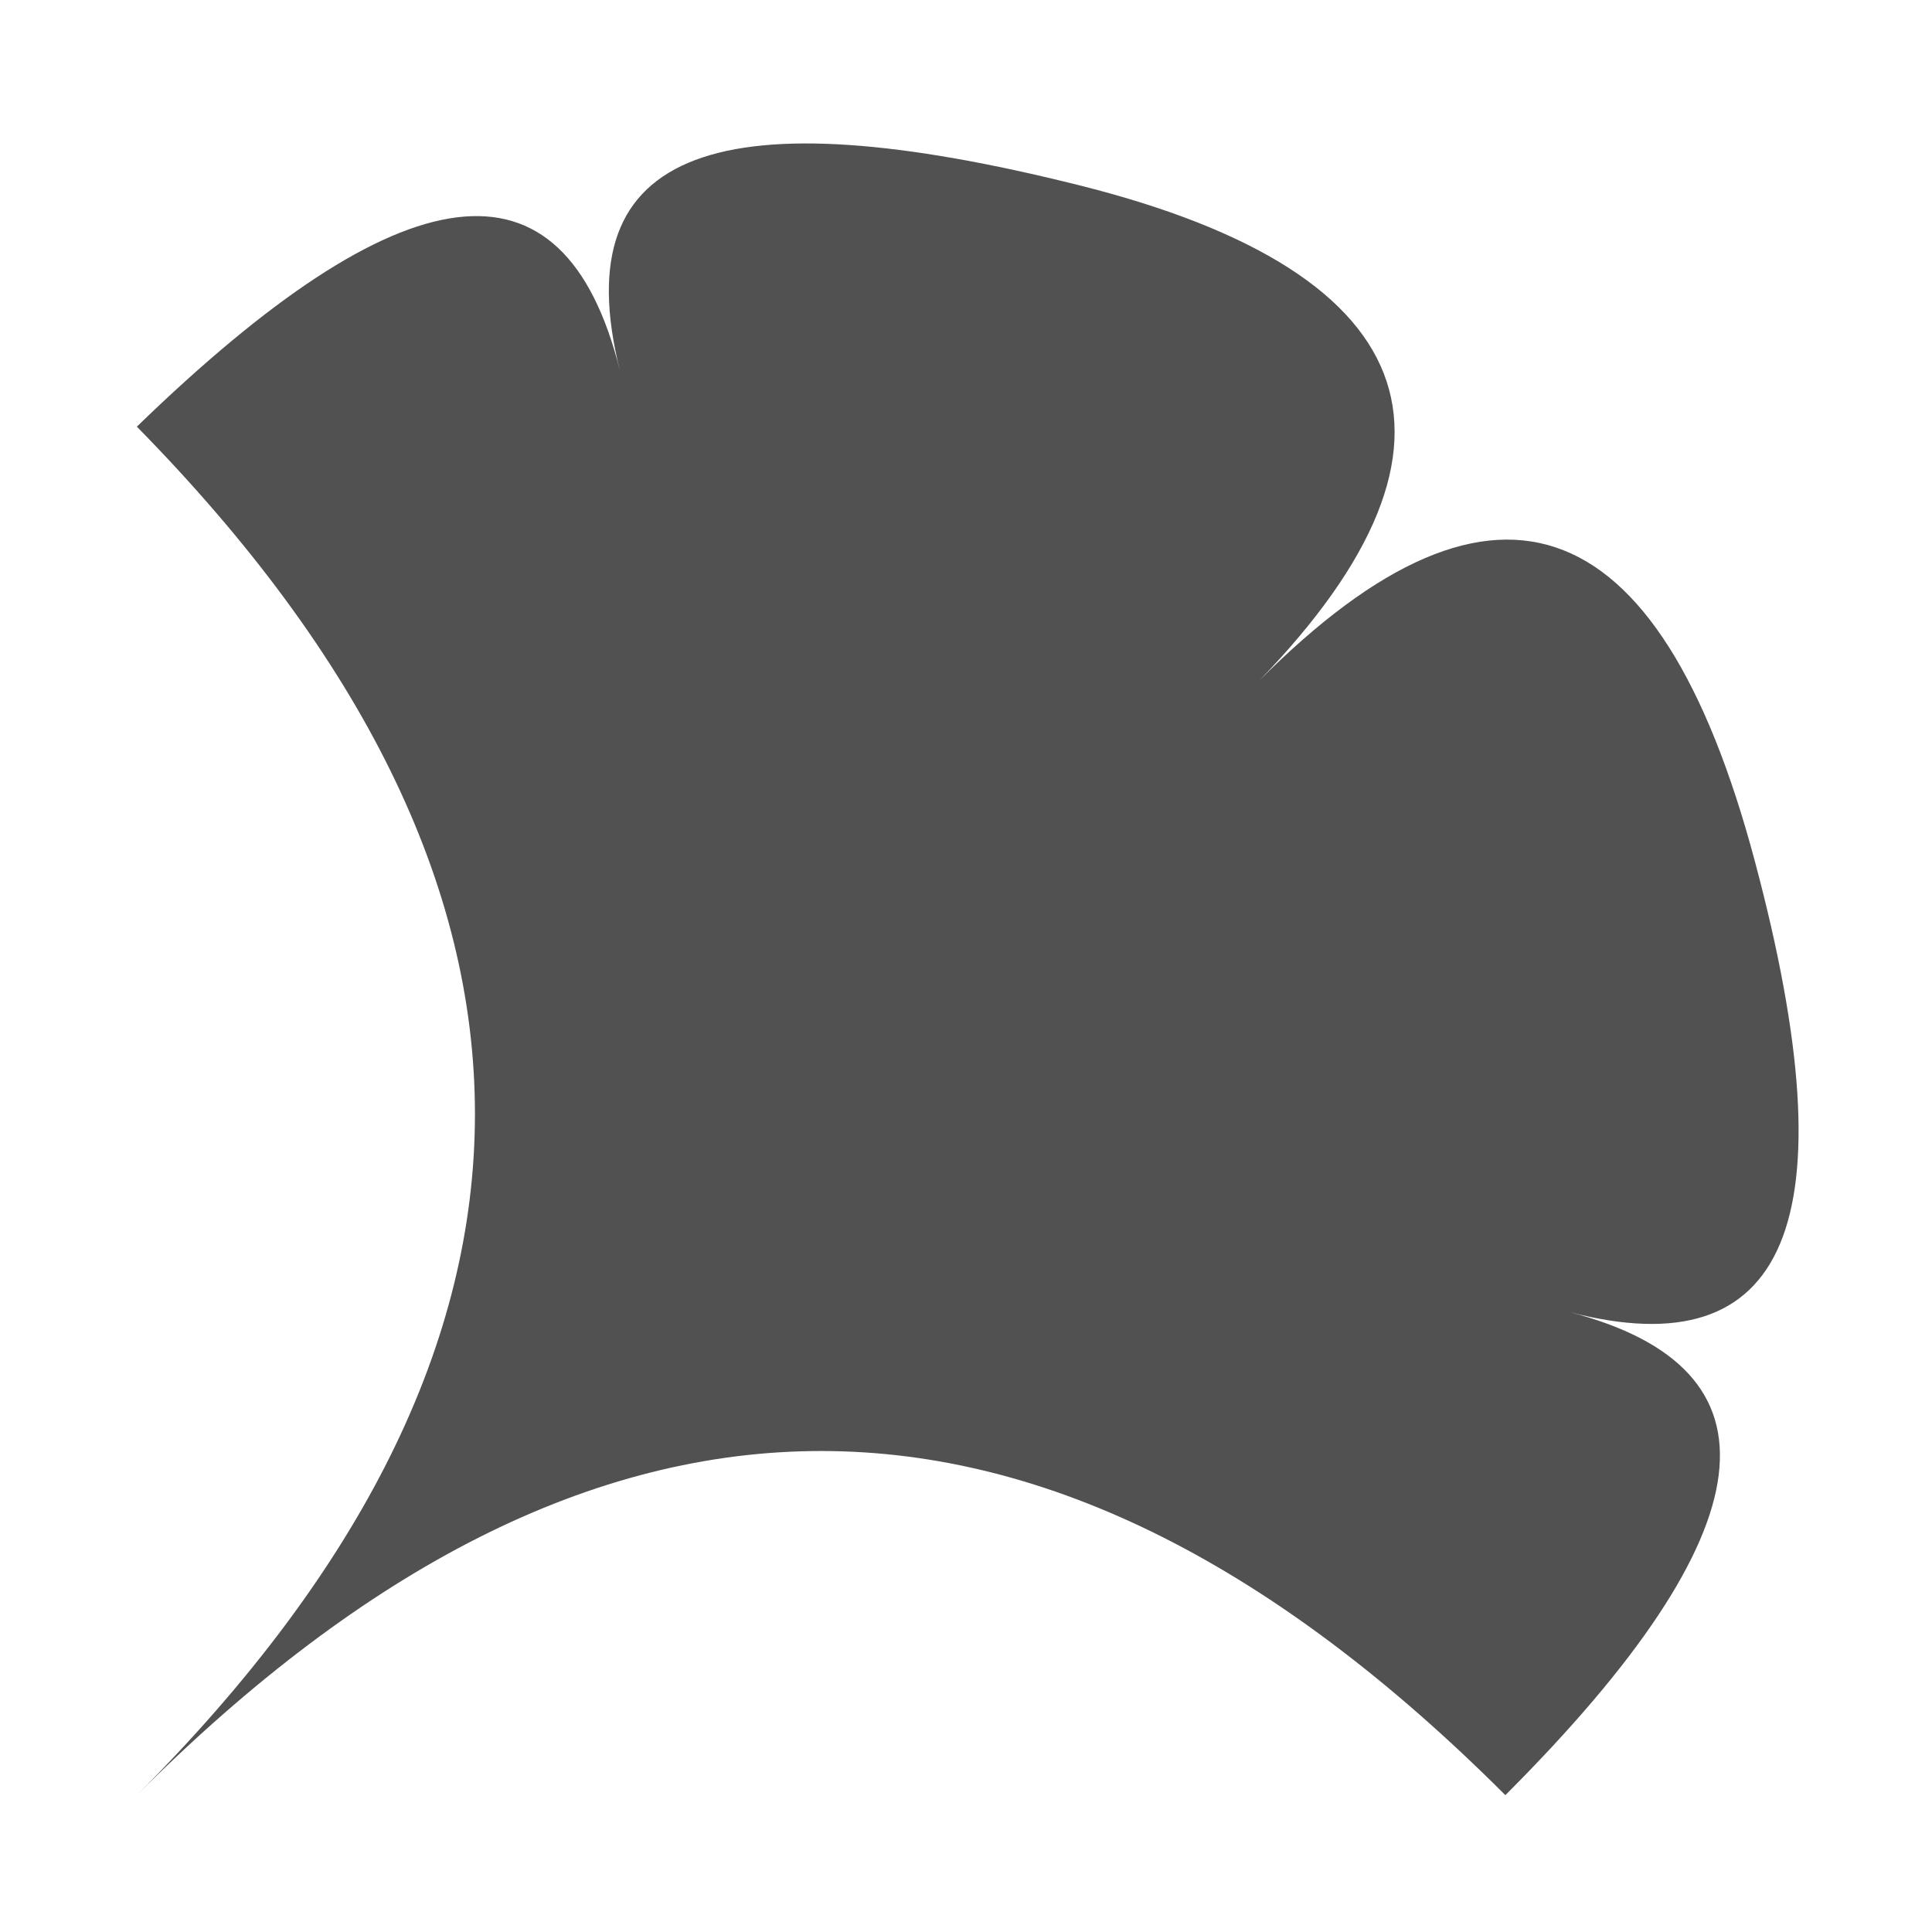
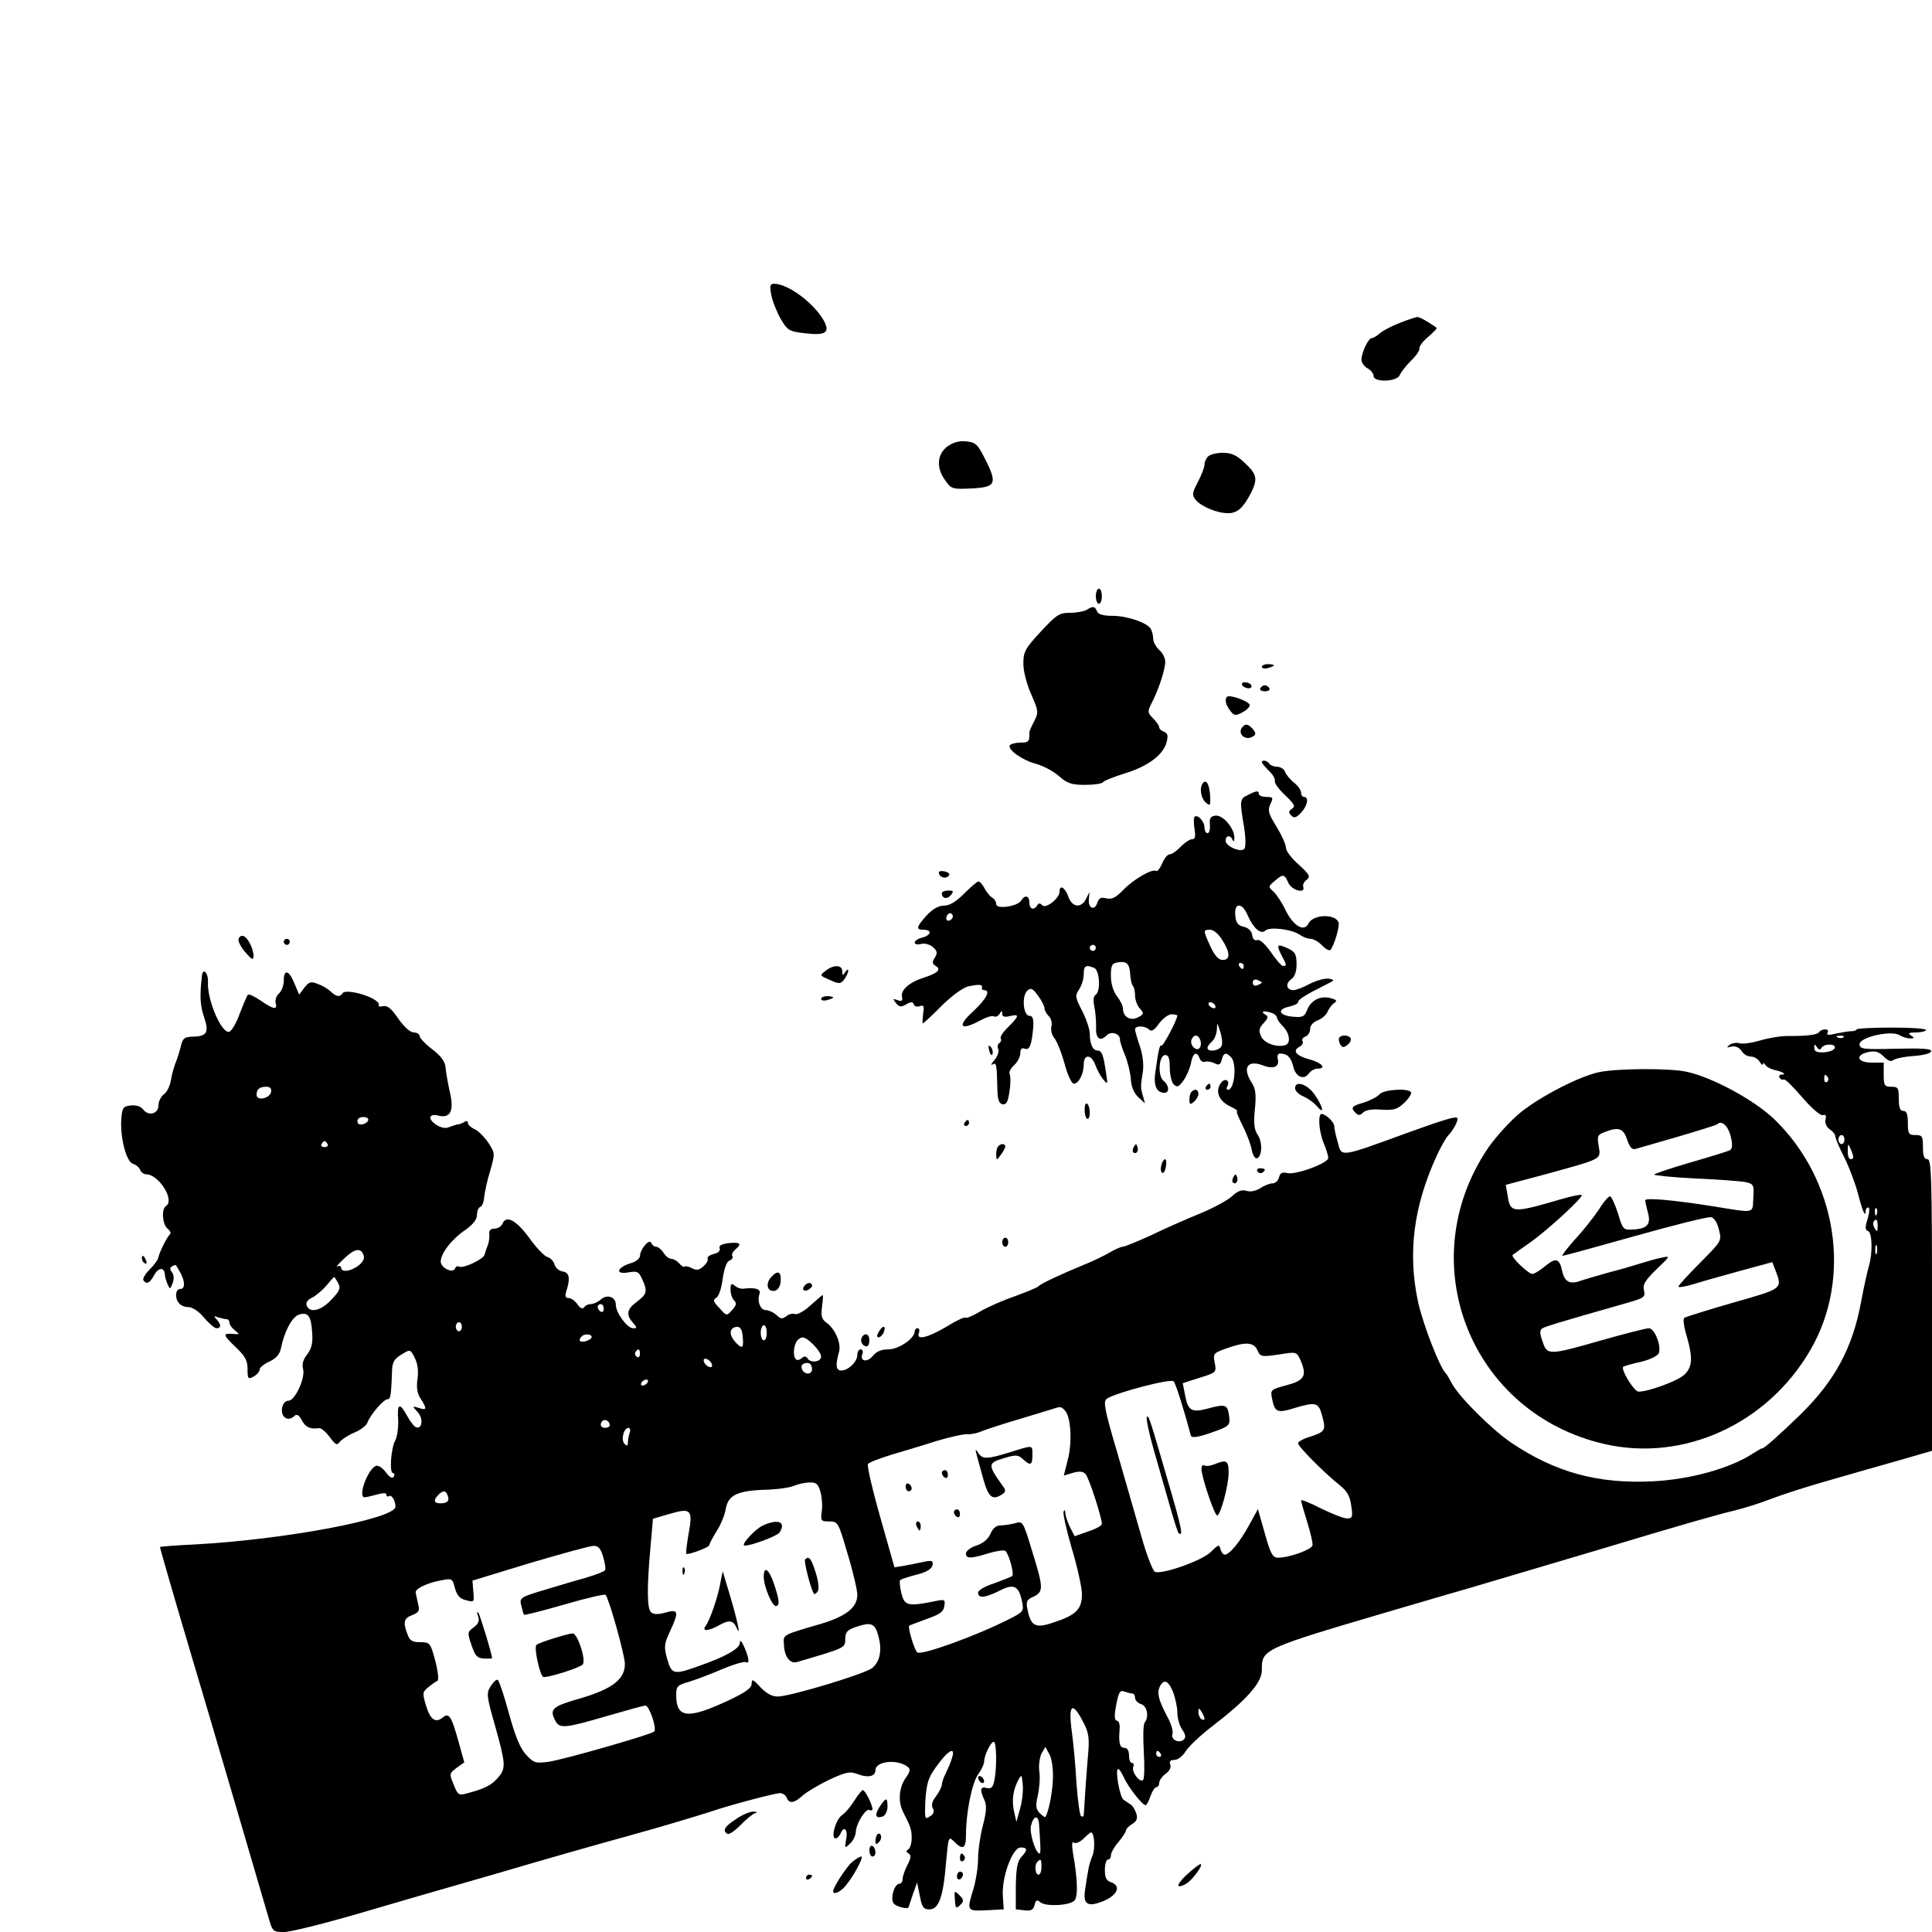
- <svg xmlns="http://www.w3.org/2000/svg" version="1.1" x="0px" y="0px" width="24px" height="24px" viewBox="0 0 24 24">
-   <style type="text/css">
- 	.st0{fill:#515151;}
- </style>
-   <path class="st0" d="M1.7,22.3c5.7-5.7,11.3-5.7,17,0c3.3-3.3,3.5-5.3,0.8-6c2.7,0.7,3.5-1.1,2.3-5.6s-3.3-5.2-6.3-2.1  c3-3,2.3-5.2-2.1-6.3S7,1.8,7.7,4.6C7,1.8,5,2.1,1.7,5.3C7.3,11,7.3,16.7,1.7,22.3" />
+ <svg xmlns="http://www.w3.org/2000/svg" version="1.0" width="640pt" height="640pt" viewBox="0 0 640 640" preserveAspectRatio="xMidYMid meet">
+   <g transform="translate(0,640) scale(0.1,-0.1)" fill="#000000" stroke="none">
+     <path d="M2555 5423 c4 -21 18 -56 31 -79 23 -39 28 -42 81 -48 67 -8 83 2 63 40 -32 59 -119 124 -166 124 -13 0 -15 -7 -9 -37z" />
+     <path d="M4636 5330 c-26 -10 -56 -26 -65 -34 -10 -9 -22 -16 -27 -16 -11 0 -34 -48 -34 -72 0 -9 9 -22 20 -28 11 -6 20 -17 20 -25 0 -23 79 -20 87 3 4 9 20 30 37 47 17 16 30 35 28 41 -1 7 12 24 29 38 17 15 30 28 28 30 -24 18 -56 36 -64 36 -5 -1 -32 -9 -59 -20z" />
+     <path d="M3137 4920 c-33 -26 -36 -70 -6 -111 20 -29 24 -30 87 -27 81 4 87 15 45 98 -25 50 -32 55 -64 58 -24 2 -43 -4 -62 -18z" />
+     <path d="M4002 4888 c-7 -7 -12 -19 -12 -27 0 -9 -10 -35 -22 -58 -19 -36 -20 -43 -7 -59 18 -22 71 -44 107 -44 31 0 50 17 76 67 23 46 20 62 -20 99 -27 26 -44 34 -73 34 -20 0 -42 -5 -49 -12z" />
+     <path d="M3630 4425 c0 -14 5 -25 10 -25 6 0 10 11 10 25 0 14 -4 25 -10 25 -5 0 -10 -11 -10 -25z" />
+     <path d="M3600 4380 c-8 -5 -33 -10 -55 -10 -36 0 -45 -6 -97 -62 -52 -56 -58 -67 -58 -106 0 -26 11 -68 26 -102 24 -55 25 -59 10 -89 -9 -17 -16 -33 -16 -36 1 -31 -2 -35 -29 -35 -17 0 -32 -4 -36 -9 -8 -14 42 -50 89 -62 22 -6 56 -24 74 -40 27 -24 41 -29 87 -29 29 0 56 4 59 9 3 5 37 18 75 30 75 23 126 62 136 104 5 20 3 28 -9 33 -9 3 -16 10 -16 15 0 5 -9 18 -20 29 -19 19 -19 23 -6 49 23 43 46 113 46 139 0 12 -9 30 -20 39 -11 10 -20 27 -20 38 0 11 -4 25 -8 32 -13 21 -79 43 -127 43 -31 0 -47 5 -51 15 -7 17 -13 18 -34 5z" />
+     <path d="M4180 4191 c0 -5 9 -7 20 -4 11 3 20 7 20 9 0 2 -9 4 -20 4 -11 0 -20 -4 -20 -9z" />
+     <path d="M4115 4130 c3 -5 13 -10 21 -10 8 0 12 5 9 10 -3 6 -13 10 -21 10 -8 0 -12 -4 -9 -10z" />
+     <path d="M4175 4120 c-3 -5 3 -10 15 -10 12 0 18 5 15 10 -3 6 -10 10 -15 10 -5 0 -12 -4 -15 -10z" />
+     <path d="M4065 4092 c-9 -9 -5 -26 10 -46 13 -17 18 -18 40 -6 14 7 25 18 25 24 0 12 -66 36 -75 28z" />
+     <path d="M4117 3993 c-21 -21 7 -49 33 -33 11 7 11 11 1 24 -15 17 -24 20 -34 9z" />
+     <path d="M4180 3875 c0 -3 11 -16 23 -28 13 -12 22 -27 20 -34 -2 -6 13 -28 34 -47 31 -30 35 -37 23 -45 -12 -8 -12 -13 -2 -23 9 -9 16 -7 32 10 21 22 27 52 10 52 -5 0 -10 6 -10 14 0 8 -10 23 -23 33 -13 10 -26 26 -30 36 -3 9 -15 17 -26 17 -11 0 -23 5 -26 10 -7 11 -25 14 -25 5z" />
+     <path d="M3985 3806 c-13 -15 -7 -52 11 -66 12 -10 14 -8 13 16 -1 42 -12 65 -24 50z" />
+     <path d="M4133 3766 c-26 -12 -27 -17 -12 -105 6 -37 6 -68 1 -73 -13 -13 -62 9 -62 27 0 18 16 20 23 3 3 -8 6 -5 6 5 2 31 -38 79 -63 75 -16 -2 -20 -9 -18 -30 1 -16 -2 -28 -8 -28 -5 0 -10 8 -10 19 0 20 -23 45 -33 35 -3 -3 -3 -21 0 -40 4 -25 2 -34 -8 -34 -8 0 -25 -12 -38 -25 -13 -14 -29 -25 -36 -25 -7 0 -18 -13 -25 -30 -7 -16 -16 -28 -20 -25 -13 8 -74 -27 -108 -62 -26 -27 -39 -33 -57 -29 -18 5 -25 1 -30 -15 -9 -27 -31 -18 -28 12 l2 24 -11 -22 c-16 -33 -47 -29 -59 7 -11 30 -29 41 -29 17 0 -23 -45 -58 -57 -46 -8 8 -13 8 -17 0 -11 -18 -26 -13 -26 9 0 23 -15 27 -27 7 -12 -20 -83 -30 -83 -12 0 8 -6 18 -14 22 -7 4 -18 18 -25 31 -6 12 -15 22 -20 22 -4 0 -25 -18 -47 -40 -27 -27 -48 -40 -67 -40 -18 0 -37 -11 -57 -32 -35 -39 -37 -48 -10 -48 28 0 25 -18 -5 -26 -14 -3 -25 -11 -25 -16 0 -6 9 -8 21 -5 11 3 29 -1 39 -10 15 -13 16 -20 7 -35 -10 -15 -9 -21 3 -28 19 -12 6 -24 -41 -39 -47 -15 -76 -41 -71 -63 3 -14 -1 -16 -15 -11 -16 6 -16 5 -5 -10 11 -13 17 -14 34 -4 16 9 22 9 25 0 2 -7 11 -9 20 -6 13 5 15 0 11 -25 -2 -18 -3 -32 -1 -32 2 0 31 26 63 59 36 35 72 61 90 64 34 7 46 6 43 -5 -2 -5 2 -8 7 -8 23 0 7 -30 -37 -71 -54 -49 -42 -65 23 -30 20 11 41 18 47 14 5 -3 13 1 18 8 7 12 9 12 9 0 0 -9 8 -11 25 -7 33 8 32 1 -5 -36 -17 -16 -28 -33 -25 -38 3 -5 1 -11 -4 -15 -6 -3 -8 -12 -4 -21 3 -8 -3 -24 -13 -36 -11 -12 -13 -18 -6 -14 13 8 14 0 16 -84 1 -33 5 -45 17 -48 13 -2 18 8 23 42 4 25 4 51 1 57 -4 6 2 19 14 30 12 11 21 29 21 40 0 15 5 19 15 15 16 -6 23 14 28 74 1 25 -2 35 -13 35 -21 0 -26 68 -6 84 11 10 18 6 35 -18 12 -16 21 -34 21 -41 0 -6 6 -18 14 -26 8 -7 12 -23 9 -34 -3 -11 1 -28 9 -38 8 -9 24 -47 34 -84 10 -38 24 -68 31 -68 16 0 33 32 33 64 0 35 25 34 38 -1 6 -16 17 -37 26 -48 16 -19 16 -18 10 20 -9 62 -14 75 -29 75 -15 0 -25 22 -25 56 0 14 -11 47 -25 75 -24 46 -24 51 -10 72 8 12 15 34 15 49 0 29 6 33 34 22 19 -7 23 -79 5 -90 -7 -4 -8 -18 -4 -38 4 -17 6 -48 6 -68 -2 -39 13 -50 36 -27 14 14 43 5 43 -14 0 -8 8 -32 17 -53 9 -22 17 -56 19 -78 1 -25 10 -46 24 -60 l23 -21 -7 25 c-8 28 -8 31 0 81 3 22 0 54 -10 83 -9 26 -16 51 -16 56 0 13 33 13 47 -1 7 -7 17 -2 32 20 13 17 31 31 42 31 10 0 19 -2 19 -4 0 -14 -48 -105 -53 -100 -5 6 -10 -16 -21 -97 -4 -37 7 -59 31 -59 18 0 16 25 -3 40 -20 17 -15 85 6 85 11 0 15 -11 15 -42 0 -23 6 -48 13 -55 11 -11 16 -9 32 12 10 14 21 39 25 57 6 35 19 43 29 17 3 -9 12 -14 19 -11 6 2 20 0 30 -5 15 -8 20 -5 24 11 6 24 14 26 31 9 20 -20 12 -108 -10 -108 -5 0 -6 5 -3 10 12 20 -7 32 -21 12 -19 -27 -7 -58 29 -76 18 -9 29 -16 25 -16 -4 0 4 -21 17 -46 13 -25 27 -61 31 -80 3 -19 11 -33 18 -31 17 6 19 54 2 78 -11 17 -14 37 -9 85 5 49 2 69 -11 88 -31 49 -14 76 37 57 35 -14 56 -5 50 20 -3 12 0 19 8 19 23 0 36 -13 43 -43 8 -34 34 -46 51 -24 7 10 20 17 29 17 31 0 16 19 -24 30 -46 12 -60 29 -36 42 9 5 14 13 11 19 -4 5 1 12 9 15 9 3 16 15 16 25 0 12 10 23 25 29 14 5 28 18 32 27 4 10 13 23 21 29 13 9 11 12 -12 18 -33 8 -64 -8 -76 -40 -9 -22 -15 -25 -47 -22 -46 4 -54 24 -14 33 17 4 31 10 31 15 0 9 24 24 90 57 32 16 33 17 12 21 -13 2 -41 -6 -63 -17 -22 -12 -46 -21 -54 -21 -23 0 -28 21 -9 35 13 9 19 25 19 51 0 33 -5 41 -28 52 -36 17 -40 13 -22 -22 18 -33 18 -36 5 -36 -5 0 -23 21 -40 46 -19 27 -37 43 -45 40 -9 -3 -15 3 -17 17 -2 13 -12 23 -28 27 -19 4 -26 13 -28 38 -4 43 23 43 41 0 18 -42 44 -65 58 -51 14 14 87 5 114 -13 11 -8 27 -14 37 -14 9 0 26 -10 38 -22 11 -12 23 -18 27 -15 12 13 32 79 27 92 -12 29 -86 26 -100 -5 -14 -28 -49 -8 -75 44 -12 26 -31 54 -41 63 -17 15 -17 17 4 34 28 25 33 24 46 -6 12 -25 58 -37 49 -12 -2 6 3 17 12 23 13 10 9 17 -27 50 -23 20 -42 45 -42 55 0 11 -14 42 -31 70 -27 43 -30 54 -21 75 11 22 9 24 -13 24 -14 0 -25 5 -25 10 0 12 -8 11 -37 -4z m-978 -407 c-10 -15 -25 -10 -19 6 4 8 10 12 15 9 5 -3 7 -10 4 -15z m894 -73 c27 -42 27 -66 1 -66 -13 0 -26 14 -40 44 -25 55 -25 56 -1 56 11 0 28 -14 40 -34z m-419 -26 c0 -5 -4 -10 -10 -10 -5 0 -10 5 -10 10 0 6 5 10 10 10 6 0 10 -4 10 -10z m114 -88 c1 -17 5 -34 9 -38 4 -4 7 -19 7 -32 0 -14 7 -33 16 -43 14 -16 14 -18 -6 -29 -25 -13 -50 1 -50 29 0 9 -9 27 -20 41 -12 16 -20 41 -20 67 0 35 3 42 23 45 29 5 39 -4 41 -40z m376 28 c0 -5 -2 -10 -4 -10 -3 0 -8 5 -11 10 -3 6 -1 10 4 10 6 0 11 -4 11 -10z m60 -55 c0 -2 -7 -5 -15 -9 -9 -3 -15 0 -15 9 0 9 6 12 15 9 8 -4 15 -7 15 -9z m-155 -75 c3 -5 2 -10 -4 -10 -5 0 -13 5 -16 10 -3 6 -2 10 4 10 5 0 13 -4 16 -10z m189 -26 c9 -3 16 -10 16 -15 0 -5 9 -18 20 -29 22 -22 27 -56 8 -62 -27 -9 -70 6 -80 28 -9 19 -8 28 8 45 16 17 16 22 4 29 -17 11 0 13 24 4z m-167 -108 c-7 -17 -47 -23 -47 -7 0 5 7 14 15 21 8 7 15 24 16 39 1 25 1 25 11 -6 6 -18 8 -39 5 -47z m-71 19 c3 -8 3 -19 -1 -25 -10 -16 -35 7 -28 26 7 18 22 18 29 -1z" />
+     <path d="M3110 3510 c0 -15 21 -23 32 -12 6 6 2 11 -11 15 -12 3 -21 1 -21 -3z" />
+     <path d="M3120 3441 c0 -18 18 -21 30 -6 10 13 9 15 -9 15 -11 0 -21 -4 -21 -9z" />
+     <path d="M790 3286 c0 -8 11 -28 25 -43 19 -22 24 -24 25 -11 0 27 -22 68 -37 68 -7 0 -13 -6 -13 -14z" />
+     <path d="M940 3280 c0 -5 5 -10 10 -10 6 0 10 5 10 10 0 6 -4 10 -10 10 -5 0 -10 -4 -10 -10z" />
+     <path d="M2736 3185 c-22 -17 -22 -16 19 -34 25 -11 31 -10 42 5 7 10 13 23 13 28 0 6 -5 4 -10 -4 -8 -13 -10 -12 -10 3 0 21 -28 22 -54 2z" />
+     <path d="M669 3168 c-8 -68 -6 -99 7 -137 17 -51 10 -64 -37 -65 -29 -1 -34 -5 -41 -36 -5 -19 -13 -44 -18 -55 -4 -11 -11 -35 -14 -54 -3 -19 -14 -40 -23 -46 -10 -7 -18 -24 -18 -36 0 -29 -33 -38 -51 -14 -8 10 -23 15 -41 13 -25 -3 -28 -7 -31 -43 -5 -60 16 -143 38 -150 10 -3 21 -12 24 -20 3 -8 12 -15 20 -15 42 0 96 -86 66 -105 -16 -10 -12 -61 5 -75 9 -7 12 -16 8 -19 -9 -7 -35 -59 -39 -78 -1 -7 -14 -24 -28 -38 -15 -15 -24 -31 -21 -36 10 -15 21 -10 35 16 14 26 34 29 36 4 0 -8 5 -23 9 -33 8 -18 9 -18 17 4 5 14 4 27 -2 35 -8 10 -8 15 0 20 6 4 12 5 13 4 1 -2 8 -14 15 -26 16 -30 15 -53 -1 -53 -16 0 -19 -30 -4 -47 5 -7 19 -13 31 -13 13 0 35 -14 52 -35 16 -19 35 -35 41 -35 16 0 16 12 1 29 -11 11 -10 13 5 7 10 -3 23 -6 28 -6 5 0 9 -5 9 -11 0 -7 8 -18 18 -26 16 -13 16 -14 -3 -12 -38 3 -38 -1 3 -41 34 -32 42 -46 42 -75 0 -33 2 -35 20 -25 11 6 20 16 20 23 0 7 15 19 33 27 22 10 34 24 38 45 11 55 37 103 59 110 30 10 41 -4 44 -59 3 -35 -2 -53 -16 -72 -14 -17 -18 -33 -14 -49 8 -30 -27 -105 -48 -105 -17 0 -27 -25 -20 -45 7 -17 25 -20 40 -5 7 7 15 2 24 -15 12 -23 27 -30 57 -26 7 1 22 -12 35 -29 19 -26 24 -29 33 -17 6 8 27 22 48 31 20 8 40 23 44 33 9 26 54 78 67 78 10 0 12 14 15 100 1 23 9 35 31 48 29 18 29 18 44 -11 9 -18 13 -43 9 -70 -4 -29 -1 -49 11 -66 21 -33 20 -39 -6 -30 -23 7 -23 6 -4 -14 19 -22 15 -57 -6 -50 -6 2 -20 20 -30 39 -24 44 -33 40 -29 -15 1 -25 -3 -54 -9 -66 -15 -27 -21 -110 -8 -110 5 0 6 -5 2 -12 -5 -7 -13 -2 -26 15 -11 15 -25 24 -33 21 -27 -11 -61 -104 -37 -104 4 0 22 4 40 9 21 6 32 6 32 0 0 -6 4 -8 9 -5 8 6 21 -15 21 -35 0 -40 -366 -109 -662 -125 -65 -3 -118 -7 -118 -9 0 -4 52 -184 100 -345 69 -231 205 -696 258 -877 15 -52 15 -53 54 -53 21 0 136 29 256 64 119 35 226 66 237 69 11 3 108 31 215 62 173 51 293 85 455 130 70 19 214 62 250 74 61 21 212 61 229 61 9 0 19 -7 22 -15 8 -21 25 -19 54 8 14 12 53 35 88 52 55 25 67 28 93 18 34 -13 59 -8 59 13 0 30 73 38 107 11 10 -7 8 -16 -7 -37 -22 -31 -26 -79 -8 -113 25 -49 28 -58 28 -86 0 -17 -5 -33 -11 -37 -8 -5 -8 -9 1 -14 9 -6 8 -15 -4 -38 -9 -17 -16 -38 -16 -47 0 -8 -5 -15 -10 -15 -18 0 -32 -51 -19 -66 9 -11 49 -20 49 -11 0 1 7 20 14 42 l14 39 9 -44 c7 -38 12 -45 32 -45 31 0 46 42 55 157 8 85 8 86 27 67 29 -29 39 -23 39 24 0 73 20 171 40 199 11 15 20 34 20 42 0 21 22 66 32 66 9 0 11 -83 2 -128 -5 -23 -10 -28 -25 -25 -22 6 -24 -5 -8 -40 8 -17 7 -38 -5 -84 -9 -34 -16 -83 -16 -110 0 -28 -7 -72 -15 -99 -23 -75 -23 -75 43 -72 l57 3 -3 45 c-4 62 32 160 59 160 23 0 24 -8 2 -32 -13 -14 -17 -38 -18 -96 l0 -77 28 -3 c22 -3 30 1 34 17 4 18 8 19 20 9 18 -14 92 -11 111 5 14 11 12 72 -4 161 -4 27 -3 37 4 32 6 -4 20 2 32 14 11 11 22 20 24 20 11 0 15 -52 5 -77 -6 -15 -13 -37 -14 -48 -2 -11 -7 -39 -10 -62 -9 -53 8 -63 66 -38 43 20 52 49 19 60 -15 5 -20 15 -20 41 0 19 5 34 10 34 6 0 10 6 10 14 0 8 11 28 25 44 14 17 25 34 25 39 0 4 9 14 21 21 15 9 18 19 13 35 -4 12 -12 25 -18 29 -6 4 -17 11 -24 16 -13 9 -29 102 -18 102 4 0 12 -13 19 -28 13 -30 61 -92 72 -92 3 0 11 14 16 30 6 17 15 30 20 30 5 0 9 6 9 14 0 8 10 22 21 30 13 9 19 21 16 30 -5 11 0 16 13 16 12 0 28 13 38 29 10 16 49 53 87 82 115 88 165 145 165 186 0 71 -2 70 450 203 96 28 204 60 240 70 60 18 290 86 435 129 265 80 389 115 440 127 33 8 87 25 120 38 33 13 119 41 190 61 72 21 178 51 238 68 l107 31 0 483 c0 423 -2 483 -15 483 -11 0 -15 11 -15 40 0 36 -2 40 -25 40 -22 0 -25 4 -25 40 0 29 -4 40 -15 40 -11 0 -15 11 -15 40 0 36 -2 40 -25 40 -22 0 -25 4 -25 40 l0 40 -40 0 c-48 0 -56 25 -11 35 23 5 35 1 51 -15 15 -15 25 -18 33 -11 7 5 37 11 67 13 30 2 55 8 57 15 3 9 -26 11 -116 9 -110 -3 -121 -1 -121 15 0 23 104 47 132 30 10 -6 26 -11 35 -11 15 0 16 2 3 10 -11 7 -7 10 18 10 17 0 32 4 32 8 0 5 -52 8 -115 8 -63 0 -115 -3 -115 -6 0 -3 -8 -6 -17 -6 -10 0 -33 -4 -52 -8 -24 -6 -31 -5 -27 3 4 6 1 11 -8 11 -8 0 -17 -4 -20 -9 -6 -9 -38 -13 -101 -13 -22 1 -64 -6 -92 -14 -29 -9 -61 -13 -70 -10 -10 3 -25 1 -33 -5 -12 -9 -11 -10 6 -6 13 3 25 -3 33 -14 6 -11 20 -19 31 -19 10 0 24 -8 29 -17 6 -10 11 -13 11 -8 0 6 4 4 8 -3 5 -7 19 -14 32 -17 26 -5 40 -15 21 -15 -7 0 -9 -5 -6 -10 4 -6 10 -8 14 -6 4 3 31 -24 61 -59 32 -37 61 -62 69 -59 9 3 12 -2 8 -15 -2 -11 3 -24 14 -32 11 -7 19 -18 19 -24 0 -6 13 -37 29 -68 16 -32 36 -85 45 -118 15 -59 26 -85 26 -61 0 7 4 12 9 12 5 0 4 -16 -2 -37 -9 -28 -9 -37 1 -41 14 -4 16 -72 3 -116 -5 -17 -17 -70 -26 -119 -28 -152 -87 -261 -200 -372 -70 -68 -124 -116 -128 -113 -1 1 -15 -7 -32 -18 -74 -48 -206 -85 -330 -91 -181 -9 -322 29 -469 128 -66 45 -174 153 -197 197 -8 15 -16 29 -19 32 -20 18 -75 160 -92 235 -36 165 -15 322 63 490 13 28 29 56 36 63 18 19 36 53 30 59 -6 5 -44 -6 -152 -45 -242 -88 -230 -87 -244 -34 -6 20 -11 43 -11 51 0 14 -28 40 -42 41 -13 0 -9 -59 7 -97 8 -19 15 -41 15 -49 0 -17 -108 -57 -136 -50 -16 4 -23 1 -27 -14 -3 -11 -12 -20 -21 -20 -9 0 -28 -7 -41 -16 -15 -9 -32 -13 -45 -9 -16 5 -30 0 -48 -17 -15 -14 -63 -40 -107 -58 -44 -18 -117 -50 -162 -72 -46 -21 -88 -38 -94 -38 -6 0 -26 -9 -43 -19 -17 -10 -56 -29 -86 -41 -71 -29 -144 -63 -150 -71 -3 -4 -38 -18 -78 -33 -41 -14 -93 -37 -116 -51 -24 -14 -45 -23 -48 -20 -3 3 -31 -10 -63 -30 -63 -37 -101 -46 -91 -20 3 8 1 15 -4 15 -6 0 -10 -5 -10 -10 0 -24 -53 -60 -87 -60 -24 0 -40 -7 -52 -22 -19 -23 -44 -17 -34 7 3 8 0 15 -6 15 -6 0 -11 -8 -11 -18 0 -23 -30 -52 -53 -52 -18 0 -20 18 -8 60 9 29 -12 78 -42 99 -15 11 -18 22 -14 52 3 22 4 39 2 39 -1 0 -19 -15 -40 -34 -20 -19 -44 -32 -51 -29 -8 3 -21 0 -29 -7 -13 -10 -19 -10 -33 4 -10 9 -26 16 -35 16 -18 0 -30 30 -21 54 6 16 -15 22 -54 17 -8 -1 -20 3 -28 10 -11 9 -14 7 -14 -13 0 -13 5 -29 12 -36 9 -9 7 -16 -7 -32 -18 -20 -18 -20 -42 7 -21 22 -22 27 -10 34 8 5 17 31 21 63 5 34 13 56 22 60 9 3 13 10 10 15 -3 5 1 14 9 21 24 20 18 26 -21 22 -24 -3 -34 -9 -30 -17 3 -8 -5 -16 -20 -19 -14 -4 -22 -10 -20 -15 3 -5 -3 -16 -13 -25 -15 -14 -24 -15 -39 -7 -11 6 -22 8 -24 5 -3 -2 -11 2 -18 11 -7 8 -19 15 -26 15 -8 0 -19 9 -26 20 -7 11 -18 20 -25 20 -6 0 -13 6 -16 13 -6 15 -36 -21 -37 -43 0 -9 -14 -20 -32 -25 -45 -14 -51 -38 -7 -30 30 5 35 3 46 -22 19 -40 16 -50 -17 -75 -34 -25 -37 -43 -13 -70 14 -16 14 -18 0 -18 -19 0 -57 51 -57 78 0 26 -29 36 -50 17 -9 -8 -24 -15 -33 -15 -9 0 -19 -5 -22 -11 -5 -6 -13 -3 -22 10 -8 12 -21 21 -29 21 -11 0 -13 6 -8 23 14 42 10 62 -12 65 -12 2 -24 12 -27 23 -3 11 -14 23 -24 25 -10 3 -38 32 -61 65 -44 59 -76 75 -88 44 -4 -8 -15 -15 -26 -15 -12 0 -19 -6 -17 -17 1 -10 -1 -27 -5 -38 -5 -11 -9 -25 -11 -32 -5 -15 -71 -46 -84 -39 -5 3 -11 1 -13 -5 -6 -19 -48 0 -48 22 0 27 36 74 82 105 25 18 38 34 38 50 0 12 5 24 11 26 6 2 12 17 13 33 2 17 10 56 20 87 16 57 16 58 -6 92 -13 19 -33 40 -45 45 -13 6 -23 15 -23 21 0 7 -5 8 -12 3 -7 -4 -17 -8 -23 -8 -5 -1 -18 -5 -28 -9 -11 -5 -26 -2 -42 8 -30 20 -24 39 9 30 38 -9 51 17 36 79 -6 28 -13 65 -14 81 -2 20 -15 38 -44 60 -23 17 -41 37 -42 44 0 6 -9 12 -20 12 -11 0 -31 18 -51 46 -23 34 -36 44 -50 41 -11 -3 -17 -1 -14 4 3 4 -7 14 -22 22 -39 19 -91 28 -98 17 -9 -14 -21 -12 -39 5 -8 8 -27 20 -42 25 -24 10 -30 8 -46 -12 l-17 -23 -16 38 c-18 44 -35 48 -35 8 0 -16 -7 -34 -16 -42 -8 -7 -13 -21 -11 -31 7 -24 -5 -23 -49 7 -20 14 -40 23 -43 20 -3 -4 -15 -32 -27 -63 -11 -31 -27 -58 -35 -60 -26 -5 -74 108 -70 166 1 29 -17 48 -20 20z m5438 -204 c-3 -3 -12 -4 -19 -1 -8 3 -5 6 6 6 11 1 17 -2 13 -5z m-73 -35 c10 15 49 14 44 -1 -3 -7 -19 -13 -36 -14 -24 -1 -32 3 -32 15 0 13 2 13 9 2 6 -9 11 -10 15 -2z m21 -98 c3 -5 2 -12 -3 -15 -5 -3 -9 1 -9 9 0 17 3 19 12 6z m-5157 -48 c-4 -22 -48 -31 -48 -10 0 19 10 27 32 27 13 0 18 -6 16 -17z m322 -92 c0 -12 -28 -22 -34 -12 -3 5 -3 11 1 15 9 9 33 7 33 -3z m4890 -66 c0 -8 -4 -15 -10 -15 -5 0 -10 7 -10 15 0 8 5 15 10 15 6 0 10 -7 10 -15z m-5025 -15 c3 -5 -1 -10 -10 -10 -9 0 -13 5 -10 10 3 6 8 10 10 10 2 0 7 -4 10 -10z m5054 -42 c1 -5 -3 -8 -9 -8 -5 0 -10 12 -9 28 0 24 1 25 9 7 5 -11 9 -23 9 -27z m78 -190 c-3 -8 -6 -5 -6 6 -1 11 2 17 5 13 3 -3 4 -12 1 -19z m3 -40 c0 -18 -2 -20 -9 -8 -6 8 -7 18 -5 22 9 14 14 9 14 -14z m-3 -90 c-3 -7 -5 -2 -5 12 0 14 2 19 5 13 2 -7 2 -19 0 -25z m-5013 -5 c5 -11 -1 -23 -16 -35 -26 -20 -58 -24 -58 -7 0 5 -6 7 -12 4 -7 -4 2 7 20 24 36 35 57 39 66 14z m-84 -93 c9 -17 6 -26 -22 -55 -34 -37 -72 -46 -82 -20 -4 10 3 19 17 26 13 6 34 24 48 40 13 16 25 29 26 29 1 0 7 -9 13 -20z m880 -86 c0 -8 -4 -12 -10 -9 -5 3 -10 10 -10 16 0 5 5 9 10 9 6 0 10 -7 10 -16z m-470 -59 c0 -8 -4 -15 -10 -15 -5 0 -10 7 -10 15 0 8 5 15 10 15 6 0 10 -7 10 -15z m930 -30 c4 -40 0 -45 -20 -25 -23 23 -26 46 -7 53 16 6 25 -3 27 -28z m80 10 c0 -14 -4 -25 -10 -25 -5 0 -10 11 -10 25 0 14 5 25 10 25 6 0 10 -11 10 -25z m-580 -14 c0 -5 -9 -11 -20 -14 -20 -5 -26 3 -13 16 9 10 33 8 33 -2z m760 -65 c0 -18 -35 -22 -45 -6 -5 8 -11 8 -19 1 -7 -6 -16 -8 -19 -4 -13 12 -7 56 9 67 13 10 21 7 45 -15 16 -15 29 -34 29 -43z m1445 22 c10 -24 13 -24 91 -12 38 6 41 4 53 -24 21 -50 12 -65 -48 -81 -52 -14 -53 -15 -47 -45 9 -44 17 -48 72 -31 74 22 82 20 94 -26 13 -47 10 -52 -42 -69 -21 -6 -38 -16 -38 -21 0 -11 89 -100 138 -139 24 -19 34 -36 38 -67 6 -38 4 -43 -14 -43 -11 0 -49 15 -86 33 -36 19 -66 30 -66 27 0 -4 9 -36 20 -71 11 -35 19 -70 18 -78 -3 -14 -76 -41 -114 -41 -18 0 -25 12 -44 80 l-23 81 -29 -53 c-30 -55 -65 -98 -81 -98 -5 0 -11 8 -14 18 -4 17 -7 16 -32 -9 -29 -29 -160 -75 -185 -66 -7 3 -27 54 -44 114 -17 59 -53 185 -80 278 -43 145 -48 172 -36 181 24 19 214 69 222 58 7 -7 37 -104 57 -180 3 -8 24 -5 67 10 60 21 63 24 60 52 -5 41 -11 44 -67 29 -59 -16 -70 -9 -80 47 l-7 36 56 18 c55 17 56 18 50 50 -6 30 -4 32 38 47 63 23 91 21 103 -5z m-2045 -14 c0 -8 -5 -12 -10 -9 -6 4 -8 11 -5 16 9 14 15 11 15 -7z m238 -33 c3 -8 -1 -12 -9 -9 -7 2 -15 10 -17 17 -3 8 1 12 9 9 7 -2 15 -10 17 -17z m332 -17 c0 -8 -6 -14 -14 -14 -18 0 -29 27 -13 33 16 6 27 -1 27 -19z m-545 -44 c-3 -5 -11 -10 -16 -10 -6 0 -7 5 -4 10 3 6 11 10 16 10 6 0 7 -4 4 -10z m1384 -94 c19 -23 23 -107 8 -162 l-13 -52 30 9 c21 6 34 5 42 -4 11 -11 54 -144 54 -165 0 -6 -20 -17 -45 -25 l-45 -16 -15 29 c-8 16 -15 37 -16 47 0 11 -3 13 -6 5 -2 -7 10 -61 27 -120 18 -59 33 -127 34 -150 1 -52 -18 -72 -95 -97 -59 -20 -74 -12 -85 42 -6 28 -3 34 20 44 33 16 33 29 -5 151 -30 99 -31 100 -57 92 -15 -4 -36 -7 -48 -7 -13 0 -25 -9 -33 -28 -8 -18 -25 -32 -47 -39 -19 -6 -34 -18 -34 -26 0 -18 15 -18 76 1 27 8 51 11 55 7 13 -15 29 -76 22 -83 -5 -3 -32 -14 -60 -24 -31 -10 -53 -23 -53 -31 0 -20 24 -17 72 7 47 24 63 16 74 -38 6 -30 4 -33 -44 -57 -106 -54 -288 -120 -303 -110 -9 5 -33 84 -27 89 2 1 28 11 58 22 43 15 56 24 58 42 4 23 2 24 -35 16 -85 -17 -97 -14 -107 27 -5 21 -7 40 -4 44 4 3 28 11 55 18 32 8 49 18 52 31 3 15 -1 17 -30 11 -19 -4 -48 -10 -65 -13 l-31 -5 -47 166 c-26 91 -44 170 -41 176 3 5 38 19 78 31 40 12 108 32 151 46 44 13 89 23 100 22 12 -1 32 3 46 9 14 6 72 25 130 42 58 18 110 33 115 35 18 6 22 5 34 -9z m-1509 -47 c0 -5 -7 -9 -15 -9 -15 0 -20 12 -9 23 8 8 24 -1 24 -14z m66 -25 c-3 -9 -6 -23 -6 -32 0 -12 -3 -13 -11 -5 -13 13 -3 53 13 53 5 0 7 -7 4 -16z m632 -197 c5 -18 7 -47 4 -65 -4 -30 -2 -32 25 -32 29 0 30 -2 61 -108 18 -59 32 -120 32 -135 0 -42 -37 -71 -120 -96 -133 -39 -125 -35 -123 -70 1 -38 20 -63 42 -57 161 47 161 47 161 76 0 22 6 30 31 39 55 19 67 15 79 -29 12 -46 6 -82 -20 -105 -21 -19 -270 -94 -313 -95 -20 0 -38 10 -58 31 -25 27 -29 28 -29 12 0 -15 -20 -29 -77 -56 -135 -63 -173 -59 -173 18 0 29 4 33 43 44 23 7 73 26 110 42 38 16 73 26 78 23 13 -8 10 16 -6 51 -8 19 -14 24 -14 13 -1 -20 -48 -46 -136 -77 -84 -30 -90 -28 -105 24 -11 40 -10 49 9 90 31 66 29 76 -15 63 -26 -7 -40 -6 -48 2 -13 13 -13 87 -1 217 l8 92 55 16 c71 21 78 14 63 -66 -6 -34 -9 -64 -8 -66 6 -5 77 21 77 29 0 5 11 25 24 46 13 20 27 53 30 73 8 46 38 61 131 64 39 1 81 7 95 13 14 6 37 11 52 11 22 1 29 -5 36 -32z m-1235 -11 c7 -18 -1 -26 -25 -26 -21 0 -23 11 -6 28 16 16 25 15 31 -2z m515 -203 c6 -20 9 -40 6 -45 -3 -4 -31 -15 -62 -24 -31 -9 -94 -27 -139 -41 -80 -24 -83 -26 -76 -52 3 -14 7 -28 9 -30 2 -2 62 13 134 34 72 21 133 35 136 32 11 -11 64 -200 64 -229 0 -50 -40 -82 -144 -113 -98 -28 -107 -36 -86 -76 14 -26 32 -24 169 16 65 19 123 35 129 35 13 0 39 -77 29 -86 -10 -10 -300 -93 -349 -100 -44 -6 -50 -4 -75 23 -20 22 -36 60 -57 137 -16 59 -33 109 -37 111 -4 3 -14 -6 -23 -20 -15 -23 -15 -31 14 -132 35 -125 36 -140 12 -169 -20 -25 -43 -38 -95 -52 -38 -11 -39 -11 -54 26 -15 36 -15 37 10 56 l25 18 -20 72 c-23 82 -31 94 -52 76 -24 -19 -41 -6 -55 41 -12 40 -12 44 8 60 12 10 25 19 30 21 5 2 2 31 -7 66 -16 60 -18 62 -50 62 -26 0 -35 5 -42 26 -16 40 -12 54 16 64 22 9 25 14 19 37 -3 15 -7 32 -8 37 -3 13 39 33 85 41 35 7 37 6 45 -26 7 -24 16 -35 37 -40 27 -7 27 -7 24 29 l-3 36 190 58 c105 31 199 57 211 57 15 1 24 -8 32 -36z m1888 -448 c7 -19 14 -49 14 -67 0 -19 7 -44 16 -57 11 -16 13 -26 6 -33 -15 -15 -45 -1 -38 18 3 8 -4 34 -17 57 -30 57 -35 79 -25 100 13 26 28 21 44 -18z m-135 -5 c5 0 9 -6 9 -14 0 -8 9 -18 20 -21 20 -6 27 -42 12 -61 -5 -5 -6 -49 -3 -97 3 -49 2 -91 -3 -94 -12 -8 -38 28 -32 44 3 7 1 13 -4 13 -6 0 -10 11 -10 25 0 16 -6 25 -15 25 -16 0 -20 16 -16 63 1 15 -3 27 -9 27 -7 0 -9 13 -5 38 10 57 14 65 31 58 9 -3 20 -6 25 -6z m-164 -92 c19 -35 22 -54 18 -103 -5 -54 -14 -187 -15 -208 0 -5 -4 -6 -9 -3 -4 3 -11 52 -15 108 -3 57 -10 132 -15 168 -13 93 0 107 36 38z m403 9 c0 -5 -4 -5 -10 -2 -5 3 -10 14 -10 23 0 15 2 15 10 2 5 -8 10 -19 10 -23z m-502 -197 c-1 -45 -14 -112 -25 -129 -1 -2 -10 4 -19 13 -13 14 -14 24 -6 59 5 23 8 58 5 78 -3 20 1 47 7 60 l13 22 13 -24 c8 -13 13 -48 12 -79z m-334 68 c-3 -13 -13 -35 -20 -50 -8 -15 -14 -33 -14 -40 0 -7 -9 -24 -19 -38 -13 -16 -17 -30 -11 -40 6 -11 3 -20 -10 -27 -16 -11 -17 -8 -15 45 4 69 10 86 48 135 32 42 52 49 41 15z m691 12 c3 -5 1 -10 -4 -10 -6 0 -11 5 -11 10 0 6 2 10 4 10 3 0 8 -4 11 -10z m-466 -182 l-12 -43 -8 35 c-8 37 -3 72 15 105 10 18 11 16 14 -17 2 -20 -2 -56 -9 -80z m63 -50 c5 -74 6 -98 2 -98 -13 0 -34 66 -29 91 8 34 24 39 27 7z m8 -143 c0 -14 -4 -25 -10 -25 -11 0 -14 33 -3 43 11 11 13 8 13 -18z" />
+     <path d="M3799 1706 c-3 -4 7 -53 23 -109 16 -56 40 -140 53 -185 13 -46 26 -87 29 -90 17 -16 10 18 -31 158 -67 231 -68 232 -74 226z" />
+     <path d="M4022 1549 c-13 -5 -28 -7 -33 -3 -5 3 -9 -3 -9 -12 0 -26 43 -154 52 -154 11 0 38 99 38 142 0 40 -7 44 -48 27z" />
+     <path d="M3345 1589 c-75 -23 -91 -24 -105 -1 -13 19 -12 18 18 -90 17 -59 30 -69 62 -48 11 7 12 13 5 23 -55 77 -55 80 5 98 34 10 43 10 58 -4 26 -24 32 -21 32 13 0 34 4 34 -75 9z" />
+     <path d="M3120 1521 c0 -6 5 -13 10 -16 6 -3 10 1 10 9 0 9 -4 16 -10 16 -5 0 -10 -4 -10 -9z" />
+     <path d="M3000 1476 c0 -9 5 -16 10 -16 6 0 10 4 10 9 0 6 -4 13 -10 16 -5 3 -10 -1 -10 -9z" />
+     <path d="M3160 1391 c0 -6 5 -13 10 -16 6 -3 10 1 10 9 0 9 -4 16 -10 16 -5 0 -10 -4 -10 -9z" />
+     <path d="M3036 1345 c4 -8 8 -15 10 -15 2 0 4 7 4 15 0 8 -4 15 -10 15 -5 0 -7 -7 -4 -15z" />
+     <path d="M2528 1347 c-27 -12 -77 -67 -61 -67 23 0 108 32 115 43 23 35 -3 47 -54 24z" />
+     <path d="M2667 1234 c-5 -5 20 -104 30 -114 2 -2 8 2 12 9 5 7 2 34 -7 62 -15 47 -22 56 -35 43z" />
+     <path d="M2261 1194 c0 -11 3 -14 6 -6 3 7 2 16 -1 19 -3 4 -6 -2 -5 -13z" />
+     <path d="M2530 1176 c0 -30 27 -96 40 -96 14 0 12 19 -6 73 -17 50 -34 62 -34 23z" />
+     <path d="M2386 1155 c-8 -46 -35 -124 -49 -142 -13 -18 11 -16 43 2 35 20 49 18 60 -7 16 -37 2 28 -24 114 l-22 73 -8 -40z" />
+     <path d="M1584 1045 c5 -14 1 -24 -15 -36 -21 -15 -21 -18 -7 -59 12 -36 19 -43 41 -44 15 -1 27 0 27 1 0 13 -41 147 -46 152 -4 3 -4 -3 0 -14z" />
+     <path d="M1835 973 c-27 -8 -54 -18 -58 -22 -9 -9 11 -98 22 -106 10 -5 119 29 131 41 13 13 -17 104 -33 103 -7 0 -34 -7 -62 -16z" />
+     <path d="M2720 3091 c0 -5 9 -7 20 -4 11 3 20 7 20 9 0 2 -9 4 -20 4 -11 0 -20 -4 -20 -9z" />
+     <path d="M4436 2962 c-2 -4 -1 -14 4 -22 7 -11 11 -11 24 -1 9 7 13 17 10 22 -7 11 -31 12 -38 1z" />
+     <path d="M3277 2919 c4 -13 8 -18 11 -10 2 7 -1 18 -6 23 -8 8 -9 4 -5 -13z" />
+     <path d="M5300 2849 c-66 -13 -196 -80 -264 -135 -33 -27 -80 -79 -106 -116 -257 -379 -59 -881 387 -982 261 -59 537 67 679 310 141 240 90 565 -119 767 -65 62 -202 137 -287 156 -54 13 -227 12 -290 0z m433 -213 c7 -27 6 -40 -2 -46 -7 -4 -66 -22 -132 -41 -65 -19 -119 -37 -119 -40 0 -3 62 -9 138 -13 75 -3 150 -9 165 -12 26 -6 28 -9 25 -53 -3 -52 9 -50 -133 -27 -133 21 -225 29 -225 20 0 -5 4 -23 9 -41 11 -39 -3 -54 -51 -56 -30 -2 -33 1 -48 53 -10 30 -21 55 -26 57 -5 1 -22 -18 -37 -43 -16 -24 -51 -69 -79 -99 -27 -30 -46 -55 -42 -55 5 0 114 30 242 66 128 36 240 64 250 62 10 -2 21 -18 26 -41 10 -38 9 -38 -62 -110 -40 -40 -72 -75 -72 -79 0 -4 24 0 53 9 28 9 98 28 155 44 l103 28 10 -26 c24 -63 26 -61 -139 -108 -84 -24 -156 -47 -162 -50 -5 -3 -3 -26 6 -56 23 -78 21 -109 -9 -135 -24 -20 -116 -54 -149 -54 -15 0 -62 77 -50 83 4 2 30 10 59 16 29 7 54 20 58 28 9 25 -14 83 -33 83 -9 0 -80 -18 -157 -40 -175 -50 -180 -50 -195 -4 -10 28 -10 38 0 44 10 6 52 19 273 82 64 18 68 21 63 43 -5 19 3 33 41 70 47 45 47 45 18 39 -16 -3 -48 -12 -70 -19 -22 -7 -69 -21 -105 -30 -36 -10 -77 -22 -92 -27 -37 -14 -55 -5 -63 31 -9 43 -21 46 -56 17 -17 -14 -36 -26 -43 -26 -13 0 -73 57 -65 63 2 2 29 21 59 42 55 39 170 144 170 156 0 3 -30 -2 -67 -13 -164 -48 -170 -47 -179 13 l-6 34 124 33 c199 55 191 50 184 95 -6 34 -4 38 20 47 46 18 62 12 74 -25 9 -26 16 -34 28 -31 10 3 73 21 142 41 68 20 126 38 129 41 14 14 36 -6 44 -40z" />
+     <path d="M3995 2800 c-3 -5 -1 -10 4 -10 6 0 11 5 11 10 0 6 -2 10 -4 10 -3 0 -8 -4 -11 -10z" />
+     <path d="M4290 2795 c0 -8 12 -21 28 -27 15 -7 35 -21 44 -32 26 -31 22 -5 -5 35 -24 37 -67 52 -67 24z" />
+     <path d="M3947 2783 c-4 -3 -7 -15 -7 -26 0 -16 3 -17 15 -7 8 7 15 19 15 26 0 15 -12 19 -23 7z" />
+     <path d="M4570 2775 c-7 -8 -30 -20 -51 -27 -42 -12 -46 -17 -28 -35 9 -9 15 -8 25 2 8 8 31 12 61 9 41 -2 52 1 75 23 15 14 25 30 22 35 -9 14 -91 9 -104 -7z" />
+     <path d="M3593 2725 c0 -14 3 -28 8 -31 5 -3 9 6 9 20 0 14 -4 27 -9 30 -5 3 -8 -6 -8 -19z" />
+     <path d="M3195 2680 c-3 -5 -1 -10 4 -10 6 0 11 5 11 10 0 6 -2 10 -4 10 -3 0 -8 -4 -11 -10z" />
+     <path d="M3307 2603 c-4 -3 -7 -16 -7 -27 1 -21 1 -21 15 -2 8 11 15 23 15 28 0 10 -14 11 -23 1z" />
+     <path d="M3756 2601 c-4 -7 -5 -15 -2 -18 9 -9 19 4 14 18 -4 11 -6 11 -12 0z" />
+     <path d="M3847 2540 c-3 -11 -2 -22 3 -25 4 -3 10 6 12 20 6 30 -7 34 -15 5z" />
+     <path d="M4165 2520 c4 -6 11 -8 16 -5 14 9 11 15 -7 15 -8 0 -12 -5 -9 -10z" />
+     <path d="M4086 2501 c-4 -7 -5 -15 -2 -18 9 -9 19 4 14 18 -4 11 -6 11 -12 0z" />
+     <path d="M3320 2285 c0 -8 5 -15 10 -15 6 0 10 7 10 15 0 8 -4 15 -10 15 -5 0 -10 -7 -10 -15z" />
+     <path d="M470 2231 c0 -6 4 -13 10 -16 6 -3 7 1 4 9 -7 18 -14 21 -14 7z" />
+     <path d="M2555 2170 c-20 -22 -14 -50 11 -46 10 2 18 13 20 29 3 35 -9 41 -31 17z" />
+     <path d="M2667 2143 c-12 -12 -7 -22 8 -17 8 4 15 10 15 15 0 11 -14 12 -23 2z" />
+     <path d="M2912 1990 c-8 -13 -8 -20 -2 -20 6 0 13 7 17 15 9 24 -1 27 -15 5z" />
+     <path d="M2855 1970 c-7 -12 2 -30 16 -30 5 0 9 9 9 20 0 21 -15 27 -25 10z" />
+     <path d="M3240 511 c0 -5 5 -13 10 -16 6 -3 10 -2 10 4 0 5 -4 13 -10 16 -5 3 -10 2 -10 -4z" />
+     <path d="M2830 435 c-12 -19 -30 -41 -41 -48 -21 -15 -38 -77 -21 -77 5 0 12 7 16 15 11 29 26 15 19 -17 -5 -32 -5 -32 13 -15 10 9 19 27 19 40 2 28 34 79 46 71 5 -3 9 -1 9 3 0 15 -24 63 -32 63 -3 0 -16 -16 -28 -35z" />
+     <path d="M2914 415 c-18 -28 -14 -41 11 -32 8 4 15 18 15 32 0 32 -5 32 -26 0z" />
+     <path d="M2438 374 c-38 -25 -46 -38 -28 -49 5 -3 24 10 42 28 18 19 40 37 48 40 11 4 9 5 -5 6 -11 0 -37 -11 -57 -25z" />
+     <path d="M2907 324 c-4 -4 -7 -14 -7 -23 0 -11 3 -12 11 -4 6 6 10 16 7 23 -2 6 -7 8 -11 4z" />
+     <path d="M2880 271 c0 -12 5 -21 10 -21 6 0 10 6 10 14 0 8 -4 18 -10 21 -5 3 -10 -3 -10 -14z" />
+     <path d="M3180 244 c0 -8 5 -12 10 -9 6 4 8 11 5 16 -9 14 -15 11 -15 -7z" />
+     <path d="M2823 232 c-18 -15 -63 -83 -63 -97 0 -13 24 -3 41 18 25 29 62 97 52 97 -5 0 -18 -8 -30 -18z" />
+     <path d="M3936 194 c-39 -35 -44 -54 -8 -35 19 10 57 60 50 66 -2 2 -21 -12 -42 -31z" />
+     <path d="M3170 184 c0 -8 5 -12 10 -9 6 3 10 10 10 16 0 5 -4 9 -10 9 -5 0 -10 -7 -10 -16z" />
+     <path d="M2670 179 c0 -5 5 -7 10 -4 6 3 10 8 10 11 0 2 -4 4 -10 4 -5 0 -10 -5 -10 -11z" />
+     <path d="M3163 110 c2 -34 4 -35 21 -17 9 9 8 16 -6 29 -16 16 -17 16 -15 -12z" />
+   </g>
</svg>
